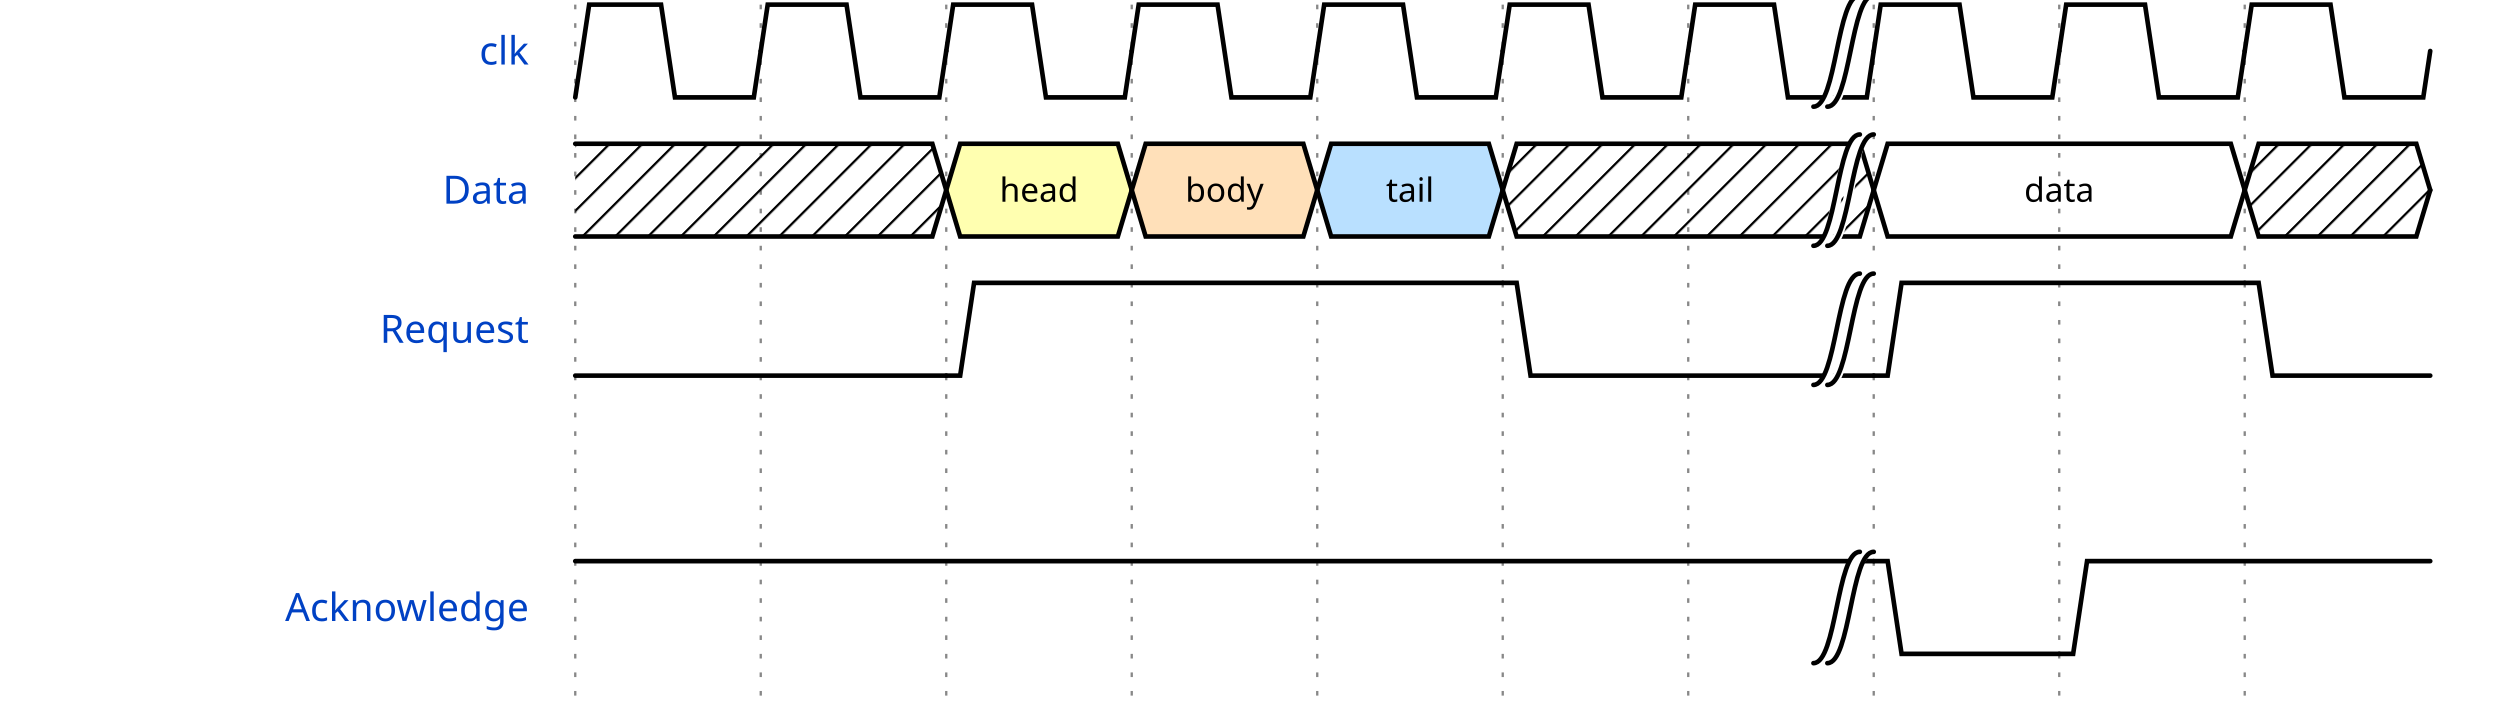
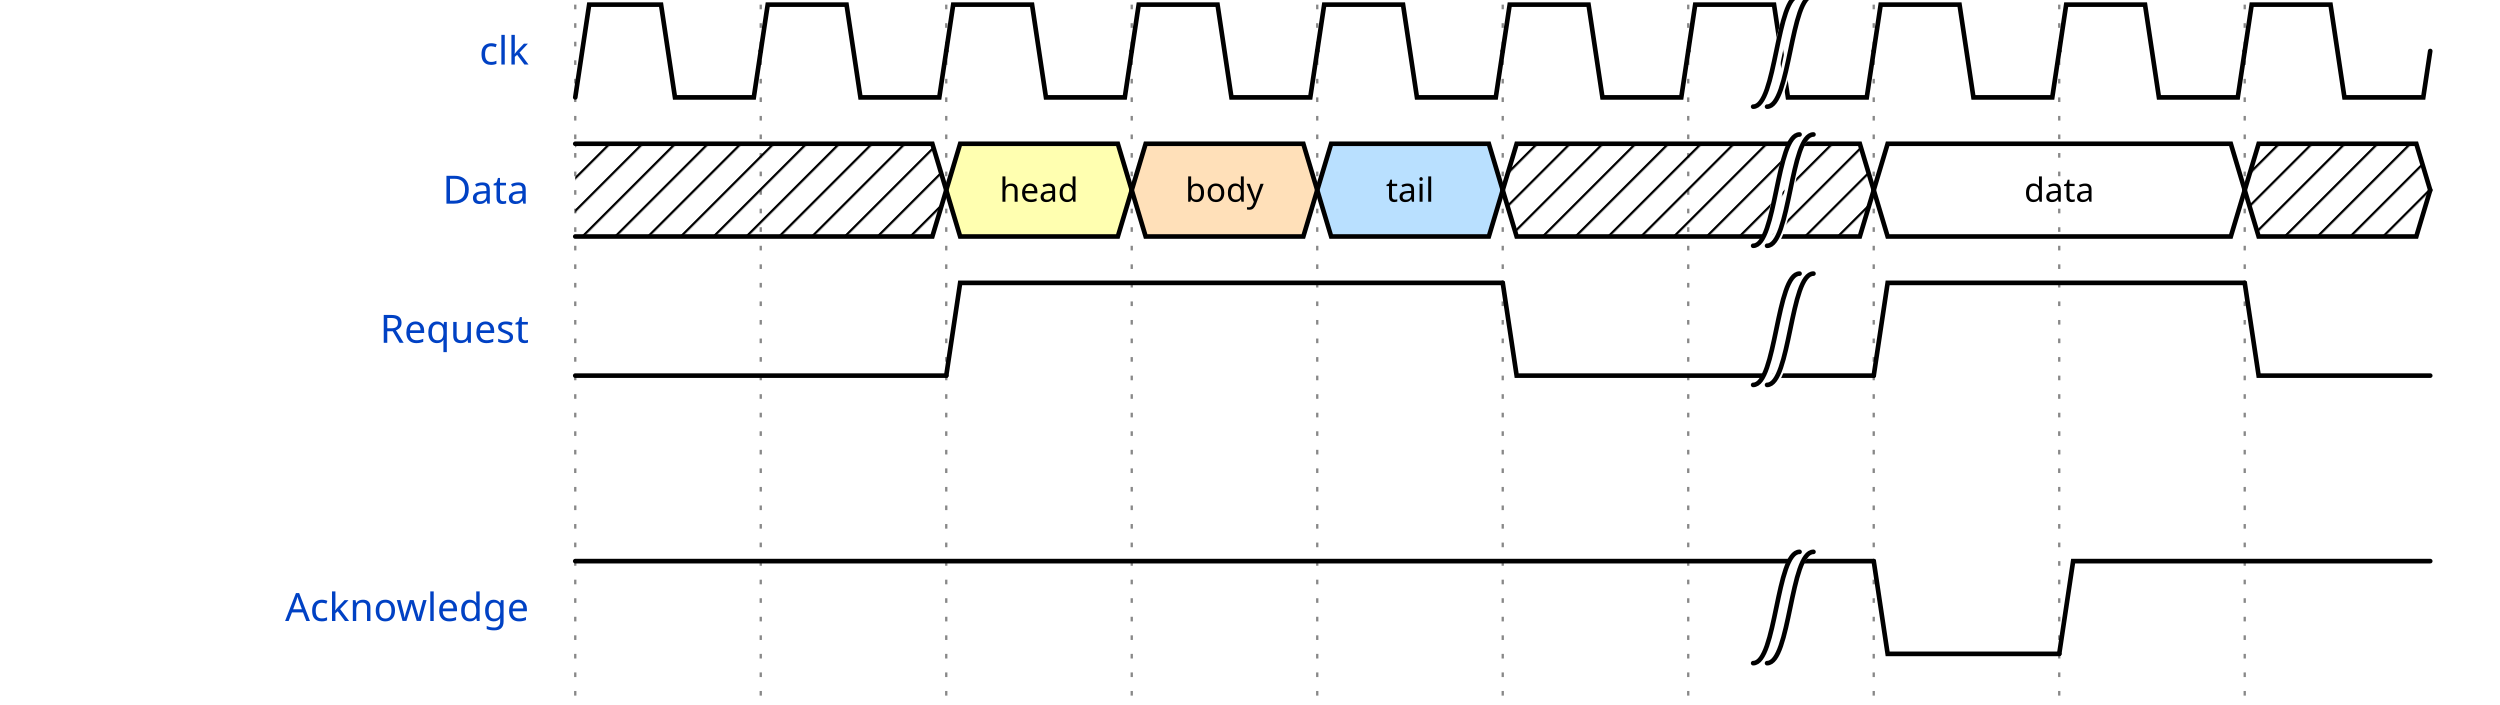
<svg xmlns="http://www.w3.org/2000/svg" width="532" height="150.0" viewBox="-1 -1 533 152.0">
  <style>
.title {fill: rgba(0, 65, 196, 255);font-weight: 500;font-size: 0.700em;font-family: Fira Mono;text-align: right;text-anchor: end;dominant-baseline: middle;alignment-baseline: central;}
.text {fill: rgba(0, 0, 0, 255);font-size: 0.900em;font-style: normal;font-variant: normal;font-weight: 500;font-stretch: normal;text-align: center;font-family: Fira Mono;}
.attr {fill: rgba(0, 0, 0, 255);font-size: 9.000px;font-style: normal;font-variant: normal;font-weight: 200;font-stretch: normal;text-align: center;font-family: Fira Mono;text-anchor: middle;dominant-baseline: middle;alignment-baseline: central;}
.path {fill: none;stroke: rgba(0, 0, 0, 255);stroke-width: 1;stroke-linecap: round;stroke-linejoin: miter;stroke-miterlimit: 4;stroke-dasharray: none;}
.stripe {fill: none;stroke: rgba(0, 0, 0, 255);stroke-width: 0.5;stroke-linecap: round;stroke-linejoin: miter;stroke-miterlimit: 4;stroke-dasharray: none;}
.data {fill: rgba(0, 0, 0, 255);font-size: 0.600em;font-style: normal;font-variant: normal;font-weight: 500;font-stretch: normal;text-align: center;font-family: Fira Mono;text-anchor: middle;dominant-baseline: middle;alignment-baseline: central;}
.arrow {fill: rgba(0, 0, 0, 255);stroke: none;}
.hide {fill: rgba(255, 255, 255, 255);stroke: rgba(255, 255, 255, 255);stroke-width: 2;}
.hatch {fill: url(#diagonalHatch);}
.s2-polygon {fill: rgba(0, 0, 0, 0);stroke: none;}
.s3-polygon {fill: rgba(255, 255, 176, 255);stroke: none;}
.s4-polygon {fill: rgba(255, 224, 185, 255);stroke: none;}
.s5-polygon {fill: rgba(185, 224, 255, 255);stroke: none;}
.tick {stroke: rgba(136, 136, 136, 255);stroke-width: 0.5;stroke-dasharray: 1, 3;}
.big_gap {stroke: rgba(136, 136, 136, 255);stroke-width: 0.5;stroke-dasharray: none;}
.edge {fill: none;stroke: rgba(0, 0, 255, 255);stroke-width: 1;}
.edge-arrow {fill: rgba(0, 0, 255, 255);stroke: none;overflow: visible;}
.edge-text {font-family: Fira Mono;font-size: 0.625em;fill: rgba(0, 0, 0, 255);filter: #solid;transform: translate(0, 2.5px);text-anchor: middle;}
.edge-background {fill: rgba(255, 255, 255, 255);stroke: rgba(255, 255, 255, 255);stroke-width: 2;}
.border {stroke-width: 1.25;stroke: rgba(0, 0, 0, 255);}
.h1 {fill: rgba(0, 0, 0, 255);font-size: 15.258px;font-weight: bold;font-family: Fira Mono;text-align: left;dominant-baseline: middle;}
.h2 {fill: rgba(0, 0, 0, 255);font-size: 12.208px;font-weight: bold;font-family: Fira Mono;text-align: left;dominant-baseline: middle;}
.h3 {fill: rgba(0, 0, 0, 255);font-size: 9.767px;font-weight: bold;font-family: Fira Mono;text-align: left;dominant-baseline: middle;}
.h4 {fill: rgba(0, 0, 0, 255);font-size: 7.817px;font-weight: bold;font-family: Fira Mono;text-align: left;dominant-baseline: middle;}
.h5 {fill: rgba(0, 0, 0, 255);font-size: 6.250px;font-weight: bold;font-family: Fira Mono;text-align: left;dominant-baseline: middle;}
.h6 {fill: rgba(0, 0, 0, 255);font-size: 5.000px;font-weight: bold;font-family: Fira Mono;text-align: left;dominant-baseline: middle;}
.reg-data {fill: rgba(0, 0, 0, 255);font-size: 0.800em;font-style: normal;font-variant: normal;font-weight: 500;font-stretch: normal;text-align: center;font-family: Fira Mono;text-anchor: middle;dominant-baseline: middle;alignment-baseline: central;}
.reg-pos {fill: rgba(0, 0, 0, 255);font-size: 0.600em;font-style: normal;font-variant: normal;font-weight: 500;font-stretch: normal;text-align: center;font-family: Fira Mono;text-anchor: middle;dominant-baseline: middle;alignment-baseline: central;}</style>
  <defs>
    <pattern id="diagonalHatch" width="5" height="5" patternTransform="rotate(45 0 0)" patternUnits="userSpaceOnUse">
      <line x1="0" y1="0" x2="0" y2="5" style="stroke:black; stroke-width:1" />
    </pattern>
    <marker id="arrow" viewBox="0 0 10 10" refX="10" refY="5" markerWidth="7" markerHeight="7" markerUnits="userSpaceOnUse" orient="auto-start-reverse" style="fill:#00F;">
      <path d="M 0 0 L 10 5 L 0 10 z" />
    </marker>
    <filter x="0" y="0" width="1" height="1" id="solid">
      <feFlood flood-color="white" />
      <feComposite in="SourceGraphic" />
    </filter>
  </defs>
  <g id="a">
    <g id="ticks_6" transform="translate(120, 0)">
      <path d="M0,0 L0,150.0" class="tick" style="fill: none;" />
      <path d="M40,0 L40,150.0" class="tick" style="fill: none;" />
      <path d="M80,0 L80,150.0" class="tick" style="fill: none;" />
      <path d="M120,0 L120,150.0" class="tick" style="fill: none;" />
      <path d="M160,0 L160,150.0" class="tick" style="fill: none;" />
      <path d="M200,0 L200,150.0" class="tick" style="fill: none;" />
      <path d="M240,0 L240,150.0" class="tick" style="fill: none;" />
      <path d="M280,0 L280,150.0" class="tick" style="fill: none;" />
      <path d="M320,0 L320,150.0" class="tick" style="fill: none;" />
      <path d="M360,0 L360,150.0" class="tick" style="fill: none;" />
    </g>
    <g id="clk" transform="translate(120, 0)">
      <text x="-10" y="10" class="title" style="stroke: none;">clk</text>
      <g data-symbol="p" transform="translate(0, 0)" class="s2">
        <path d="M0,20 L3.0,0 L18.5,0 L21.5,20 L38.5,20 L40,10.0" class="path" style="fill: none;" />
      </g>
      <g data-symbol="p" transform="translate(40, 0)" class="s2">
        <path d="M0,10.0 L1.5,0 L18.5,0 L21.5,20 L38.5,20 L40,10.0" class="path" style="fill: none;" />
      </g>
      <g data-symbol="p" transform="translate(80, 0)" class="s2">
        <path d="M0,10.0 L1.5,0 L18.5,0 L21.5,20 L38.5,20 L40,10.0" class="path" style="fill: none;" />
      </g>
      <g data-symbol="p" transform="translate(120, 0)" class="s2">
        <path d="M0,10.0 L1.5,0 L18.5,0 L21.5,20 L38.5,20 L40,10.0" class="path" style="fill: none;" />
      </g>
      <g data-symbol="p" transform="translate(160, 0)" class="s2">
        <path d="M0,10.0 L1.5,0 L18.5,0 L21.5,20 L38.5,20 L40,10.0" class="path" style="fill: none;" />
      </g>
      <g data-symbol="p" transform="translate(200, 0)" class="s2">
        <path d="M0,10.0 L1.5,0 L18.5,0 L21.5,20 L38.5,20 L40,10.0" class="path" style="fill: none;" />
      </g>
      <g data-symbol="p" transform="translate(240, 0)" class="s2">
        <path d="M0,10.0 L1.5,0 L18.5,0 L21.5,20 L38.5,20 L40,10.0" class="path" style="fill: none;" />
      </g>
-       <g data-symbol="|" transform="translate(270.0, 0)" class="s2">
+       <g data-symbol="|" transform="translate(257.0, 0)" class="s2">
        <path d="M0,22 C5,22 5,-4 10,-4 L7,0 C2,0 2,24 -3,24 z" class="hide" style="fill: none;" />
        <path d="M0,22 C5,22 5,-2 10,-2" class="path" style="fill: none;" />
        <path d="M-3,22 C2,22 2,-2 7,-2" class="path" style="fill: none;" />
      </g>
      <g data-symbol="p" transform="translate(280, 0)" class="s2">
        <path d="M0,10.0 L1.5,0 L18.5,0 L21.5,20 L38.5,20 L40,10.0" class="path" style="fill: none;" />
      </g>
      <g data-symbol="p" transform="translate(320, 0)" class="s2">
        <path d="M0,10.0 L1.5,0 L18.5,0 L21.5,20 L38.5,20 L40,10.0" class="path" style="fill: none;" />
      </g>
      <g data-symbol="p" transform="translate(360, 0)" class="s2">
        <path d="M0,10.0 L1.5,0 L18.5,0 L21.5,20 L38.5,20 L40,10.0" class="path" style="fill: none;" />
      </g>
    </g>
    <g id="Data" transform="translate(120, 30.0)">
      <text x="-10" y="10" class="title" style="stroke: none;">Data</text>
      <g data-symbol="x" transform="translate(0, 0)" class="s2">
        <polygon points="0,0 3,0 77,0 80,10.0 77,20 3,20 0,20 " class="hatch" style="" />
        <path d="M0,0 L3,0 L77,0 L80,10.0" class="path" style="fill: none;" />
        <path d="M0,20 L3,20 L77,20 L80,10.0" class="path" style="fill: none;" />
      </g>
      <g data-symbol="3" transform="translate(80, 0)" class="s3">
        <polygon points="0,10.0 3,0 37,0 40,10.0 37,20 3,20 0,10.0 " class="s3-polygon" style="" />
        <path d="M0,10.0 L3,0 L37,0 L40,10.0" class="path" style="fill: none;" />
        <path d="M0,10.0 L3,20 L37,20 L40,10.0" class="path" style="fill: none;" />
        <text x="20" y="10" class="data" style="stroke: none;">head</text>
      </g>
      <g data-symbol="4" transform="translate(120, 0)" class="s4">
        <polygon points="0,10.0 3,0 37,0 40,10.0 37,20 3,20 0,10.0 " class="s4-polygon" style="" />
        <path d="M0,10.0 L3,0 L37,0 L40,10.0" class="path" style="fill: none;" />
        <path d="M0,10.0 L3,20 L37,20 L40,10.0" class="path" style="fill: none;" />
        <text x="20" y="10" class="data" style="stroke: none;">body</text>
      </g>
      <g data-symbol="5" transform="translate(160, 0)" class="s5">
        <polygon points="0,10.0 3,0 37,0 40,10.0 37,20 3,20 0,10.0 " class="s5-polygon" style="" />
        <path d="M0,10.0 L3,0 L37,0 L40,10.0" class="path" style="fill: none;" />
        <path d="M0,10.0 L3,20 L37,20 L40,10.0" class="path" style="fill: none;" />
        <text x="20" y="10" class="data" style="stroke: none;">tail</text>
      </g>
      <g data-symbol="x" transform="translate(200, 0)" class="s2">
        <polygon points="0,10.0 3,0 77,0 80,10.0 77,20 3,20 0,10.0 " class="hatch" style="" />
        <path d="M0,10.0 L3,0 L77,0 L80,10.0" class="path" style="fill: none;" />
        <path d="M0,10.0 L3,20 L77,20 L80,10.0" class="path" style="fill: none;" />
      </g>
-       <g data-symbol="|" transform="translate(270.0, 0)" class="s2">
+       <g data-symbol="|" transform="translate(257.0, 0)" class="s2">
        <path d="M0,22 C5,22 5,-4 10,-4 L7,0 C2,0 2,24 -3,24 z" class="hide" style="fill: none;" />
        <path d="M0,22 C5,22 5,-2 10,-2" class="path" style="fill: none;" />
        <path d="M-3,22 C2,22 2,-2 7,-2" class="path" style="fill: none;" />
      </g>
      <g data-symbol="=" transform="translate(280, 0)" class="s2">
        <polygon points="0,10.0 3,0 77,0 80,10.0 77,20 3,20 0,10.0 " class="s2-polygon" style="" />
        <path d="M0,10.0 L3,0 L77,0 L80,10.0" class="path" style="fill: none;" />
        <path d="M0,10.0 L3,20 L77,20 L80,10.0" class="path" style="fill: none;" />
        <text x="40" y="10" class="data" style="stroke: none;">data</text>
      </g>
      <g data-symbol="x" transform="translate(360, 0)" class="s2">
        <polygon points="0,10.0 3,0 37,0 40,10.0 37,20 3,20 0,10.0 " class="hatch" style="" />
        <path d="M0,10.0 L3,0 L37,0 L40,10.0" class="path" style="fill: none;" />
        <path d="M0,10.0 L3,20 L37,20 L40,10.0" class="path" style="fill: none;" />
      </g>
    </g>
    <g id="Request" transform="translate(120, 60.0)">
      <text x="-10" y="10" class="title" style="stroke: none;">Request</text>
      <g data-symbol="0" transform="translate(0, 0)" class="s2">
-         <path d="M0,20 L3,20 L6,20 L80,20" class="path" style="fill: none;" />
+         <path d="M0,20 L1.5,20 L3,20 L80,20" class="path" style="fill: none;" />
      </g>
      <g data-symbol="1" transform="translate(80, 0)" class="s2">
-         <path d="M0,20 L3,20 L6,0 L120,0" class="path" style="fill: none;" />
+         <path d="M0,20 L1.5,10.0 L3,0 L120,0" class="path" style="fill: none;" />
      </g>
      <g data-symbol="0" transform="translate(200, 0)" class="s2">
-         <path d="M0,0 L3,0 L6,20 L80,20" class="path" style="fill: none;" />
+         <path d="M0,0 L1.5,10.0 L3,20 L80,20" class="path" style="fill: none;" />
      </g>
-       <g data-symbol="|" transform="translate(270.0, 0)" class="s2">
+       <g data-symbol="|" transform="translate(257.0, 0)" class="s2">
        <path d="M0,22 C5,22 5,-4 10,-4 L7,0 C2,0 2,24 -3,24 z" class="hide" style="fill: none;" />
        <path d="M0,22 C5,22 5,-2 10,-2" class="path" style="fill: none;" />
        <path d="M-3,22 C2,22 2,-2 7,-2" class="path" style="fill: none;" />
      </g>
      <g data-symbol="1" transform="translate(280, 0)" class="s2">
-         <path d="M0,20 L3,20 L6,0 L80,0" class="path" style="fill: none;" />
+         <path d="M0,20 L1.5,10.0 L3,0 L80,0" class="path" style="fill: none;" />
      </g>
      <g data-symbol="0" transform="translate(360, 0)" class="s2">
-         <path d="M0,0 L3,0 L6,20 L40,20" class="path" style="fill: none;" />
+         <path d="M0,0 L1.5,10.0 L3,20 L40,20" class="path" style="fill: none;" />
      </g>
    </g>
    <g id="Acknowledge" transform="translate(120, 120.0)">
      <text x="-10" y="10" class="title" style="stroke: none;">Acknowledge</text>
      <g data-symbol="1" transform="translate(0, 0)" class="s2">
-         <path d="M0,0 L3,0 L6,0 L280,0" class="path" style="fill: none;" />
+         <path d="M0,0 L1.5,0 L3,0 L280,0" class="path" style="fill: none;" />
      </g>
-       <g data-symbol="|" transform="translate(270.0, 0)" class="s2">
+       <g data-symbol="|" transform="translate(257.0, 0)" class="s2">
        <path d="M0,22 C5,22 5,-4 10,-4 L7,0 C2,0 2,24 -3,24 z" class="hide" style="fill: none;" />
        <path d="M0,22 C5,22 5,-2 10,-2" class="path" style="fill: none;" />
        <path d="M-3,22 C2,22 2,-2 7,-2" class="path" style="fill: none;" />
      </g>
      <g data-symbol="0" transform="translate(280, 0)" class="s2">
-         <path d="M0,0 L3,0 L6,20 L40,20" class="path" style="fill: none;" />
+         <path d="M0,0 L1.5,10.0 L3,20 L40,20" class="path" style="fill: none;" />
      </g>
      <g data-symbol="1" transform="translate(320, 0)" class="s2">
-         <path d="M0,20 L3,20 L6,0 L80,0" class="path" style="fill: none;" />
+         <path d="M0,20 L1.5,10.0 L3,0 L80,0" class="path" style="fill: none;" />
      </g>
    </g>
  </g>
</svg>
